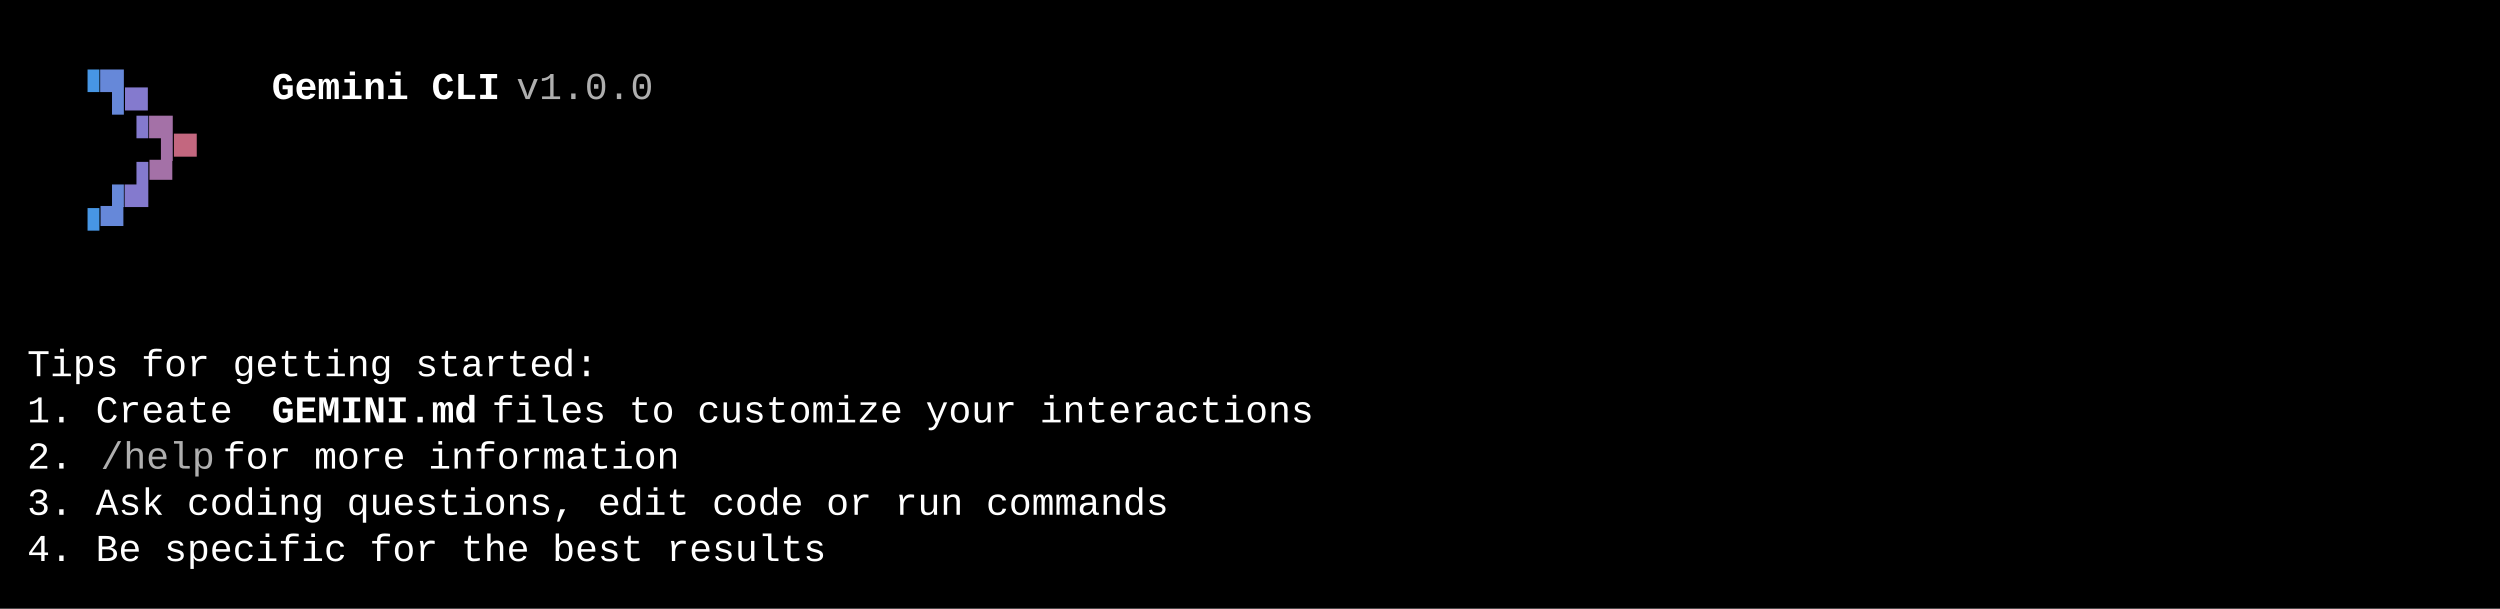
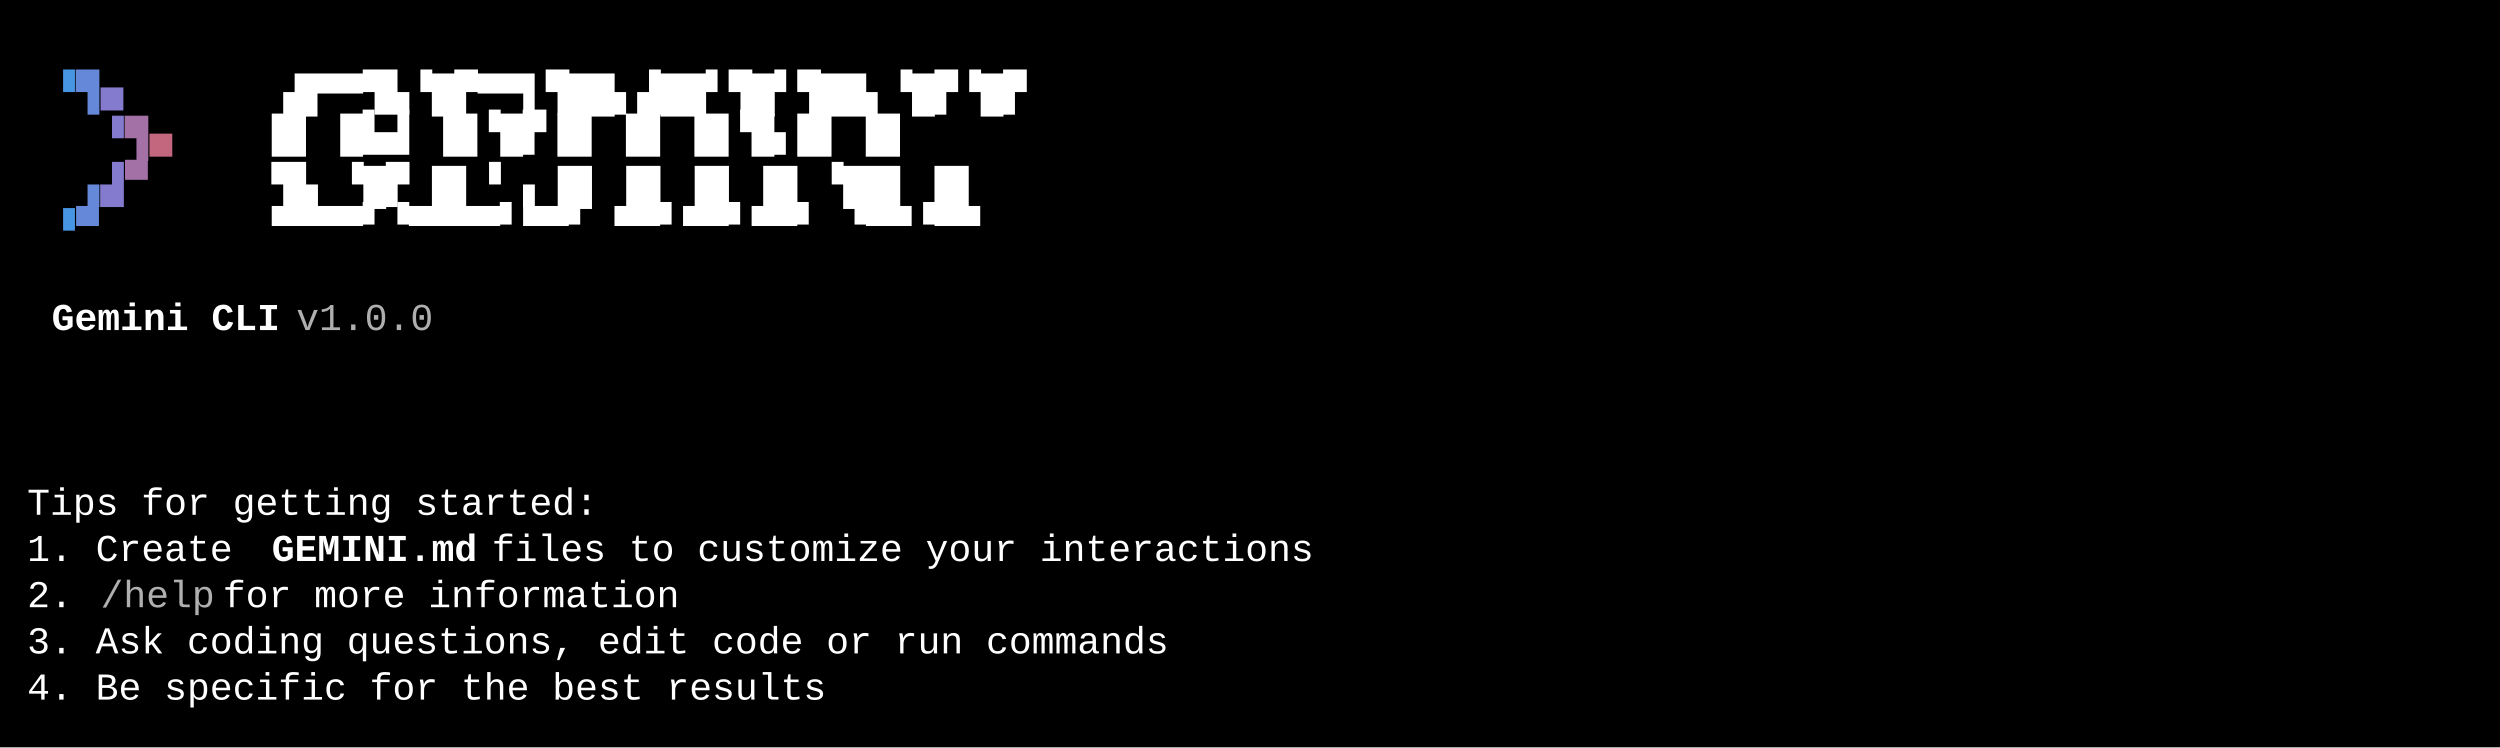
- <svg xmlns="http://www.w3.org/2000/svg" width="920" height="224" viewBox="0 0 920 224">
+ <svg xmlns="http://www.w3.org/2000/svg" width="920" height="275" viewBox="0 0 920 275">
  <style>
    text { font-family: Consolas, "Courier New", monospace; font-size: 14px; dominant-baseline: text-before-edge; white-space: pre; }
  </style>
-   <rect width="920" height="224" fill="#000000" />
+   <rect width="920" height="275" fill="#000000" />
  <g transform="translate(10, 10)">
-     <text x="18" y="19" fill="#4796e4" textLength="9" lengthAdjust="spacingAndGlyphs">▝</text>
-     <text x="27" y="19" fill="#6688d9" textLength="9" lengthAdjust="spacingAndGlyphs">▜</text>
-     <text x="36" y="19" fill="#847ace" textLength="9" lengthAdjust="spacingAndGlyphs">▄</text>
-     <text x="90" y="19" fill="#ffffff" textLength="90" lengthAdjust="spacingAndGlyphs" font-weight="bold">Gemini CLI</text>
-     <text x="180" y="19" fill="#afafaf" textLength="63" lengthAdjust="spacingAndGlyphs"> v1.0.0</text>
-     <text x="36" y="36" fill="#847ace" textLength="9" lengthAdjust="spacingAndGlyphs">▝</text>
-     <text x="45" y="36" fill="#a471a7" textLength="9" lengthAdjust="spacingAndGlyphs">▜</text>
-     <text x="54" y="36" fill="#c3677f" textLength="9" lengthAdjust="spacingAndGlyphs">▄</text>
-     <text x="27" y="53" fill="#6688d9" textLength="9" lengthAdjust="spacingAndGlyphs">▗</text>
-     <text x="36" y="53" fill="#847ace" textLength="9" lengthAdjust="spacingAndGlyphs">▟</text>
-     <text x="45" y="53" fill="#a471a7" textLength="9" lengthAdjust="spacingAndGlyphs">▀</text>
-     <text x="18" y="70" fill="#4796e4" textLength="9" lengthAdjust="spacingAndGlyphs">▝</text>
-     <text x="27" y="70" fill="#6688d9" textLength="9" lengthAdjust="spacingAndGlyphs">▀</text>
-     <text x="0" y="121" fill="#ffffff" textLength="225" lengthAdjust="spacingAndGlyphs">Tips for getting started:</text>
-     <text x="0" y="138" fill="#ffffff" textLength="90" lengthAdjust="spacingAndGlyphs">1. Create </text>
-     <text x="90" y="138" fill="#ffffff" textLength="81" lengthAdjust="spacingAndGlyphs" font-weight="bold">GEMINI.md</text>
-     <text x="171" y="138" fill="#ffffff" textLength="333" lengthAdjust="spacingAndGlyphs"> files to customize your interactions</text>
-     <text x="0" y="155" fill="#ffffff" textLength="27" lengthAdjust="spacingAndGlyphs">2. </text>
-     <text x="27" y="155" fill="#afafaf" textLength="45" lengthAdjust="spacingAndGlyphs">/help</text>
-     <text x="72" y="155" fill="#ffffff" textLength="189" lengthAdjust="spacingAndGlyphs"> for more information</text>
-     <text x="0" y="172" fill="#ffffff" textLength="450" lengthAdjust="spacingAndGlyphs">3. Ask coding questions, edit code or run commands</text>
-     <text x="0" y="189" fill="#ffffff" textLength="315" lengthAdjust="spacingAndGlyphs">4. Be specific for the best results</text>
+     <text x="9" y="19" fill="#4796e4" textLength="9" lengthAdjust="spacingAndGlyphs">▝</text>
+     <text x="18" y="19" fill="#6688d9" textLength="9" lengthAdjust="spacingAndGlyphs">▜</text>
+     <text x="27" y="19" fill="#847ace" textLength="9" lengthAdjust="spacingAndGlyphs">▄</text>
+     <text x="90" y="19" fill="#ffffff" textLength="297" lengthAdjust="spacingAndGlyphs">▗█▀▀▜▙▝█▛▀▀▌▜██▖▟██▘▜█▘▜██▖▝█▛▝█▛</text>
+     <text x="27" y="36" fill="#847ace" textLength="9" lengthAdjust="spacingAndGlyphs">▝</text>
+     <text x="36" y="36" fill="#a471a7" textLength="9" lengthAdjust="spacingAndGlyphs">▜</text>
+     <text x="45" y="36" fill="#c3677f" textLength="9" lengthAdjust="spacingAndGlyphs">▄</text>
+     <text x="90" y="36" fill="#ffffff" textLength="297" lengthAdjust="spacingAndGlyphs">█▌     █▙▟  ▐█▝█▛▐█ ▐█ ▐█▝█▖█▌ █▌</text>
+     <text x="18" y="53" fill="#6688d9" textLength="9" lengthAdjust="spacingAndGlyphs">▗</text>
+     <text x="27" y="53" fill="#847ace" textLength="9" lengthAdjust="spacingAndGlyphs">▟</text>
+     <text x="36" y="53" fill="#a471a7" textLength="9" lengthAdjust="spacingAndGlyphs">▀</text>
+     <text x="90" y="53" fill="#ffffff" textLength="297" lengthAdjust="spacingAndGlyphs">▜▙ ▝█▛ █▌▝ ▖▐█   ▐█ ▐█ ▐█ ▝██▌ █▌</text>
+     <text x="9" y="70" fill="#4796e4" textLength="9" lengthAdjust="spacingAndGlyphs">▝</text>
+     <text x="18" y="70" fill="#6688d9" textLength="9" lengthAdjust="spacingAndGlyphs">▀</text>
+     <text x="90" y="70" fill="#ffffff" textLength="297" lengthAdjust="spacingAndGlyphs"> ▀▀▀▀▘▝▀▀▀▀▘▀▀▘  ▀▀▘▀▀▘▀▀▘ ▝▀▀▝▀▀</text>
+     <text x="9" y="104" fill="#ffffff" textLength="90" lengthAdjust="spacingAndGlyphs" font-weight="bold">Gemini CLI</text>
+     <text x="99" y="104" fill="#afafaf" textLength="63" lengthAdjust="spacingAndGlyphs"> v1.0.0</text>
+     <text x="0" y="172" fill="#ffffff" textLength="225" lengthAdjust="spacingAndGlyphs">Tips for getting started:</text>
+     <text x="0" y="189" fill="#ffffff" textLength="90" lengthAdjust="spacingAndGlyphs">1. Create </text>
+     <text x="90" y="189" fill="#ffffff" textLength="81" lengthAdjust="spacingAndGlyphs" font-weight="bold">GEMINI.md</text>
+     <text x="171" y="189" fill="#ffffff" textLength="333" lengthAdjust="spacingAndGlyphs"> files to customize your interactions</text>
+     <text x="0" y="206" fill="#ffffff" textLength="27" lengthAdjust="spacingAndGlyphs">2. </text>
+     <text x="27" y="206" fill="#afafaf" textLength="45" lengthAdjust="spacingAndGlyphs">/help</text>
+     <text x="72" y="206" fill="#ffffff" textLength="189" lengthAdjust="spacingAndGlyphs"> for more information</text>
+     <text x="0" y="223" fill="#ffffff" textLength="450" lengthAdjust="spacingAndGlyphs">3. Ask coding questions, edit code or run commands</text>
+     <text x="0" y="240" fill="#ffffff" textLength="315" lengthAdjust="spacingAndGlyphs">4. Be specific for the best results</text>
  </g>
</svg>
